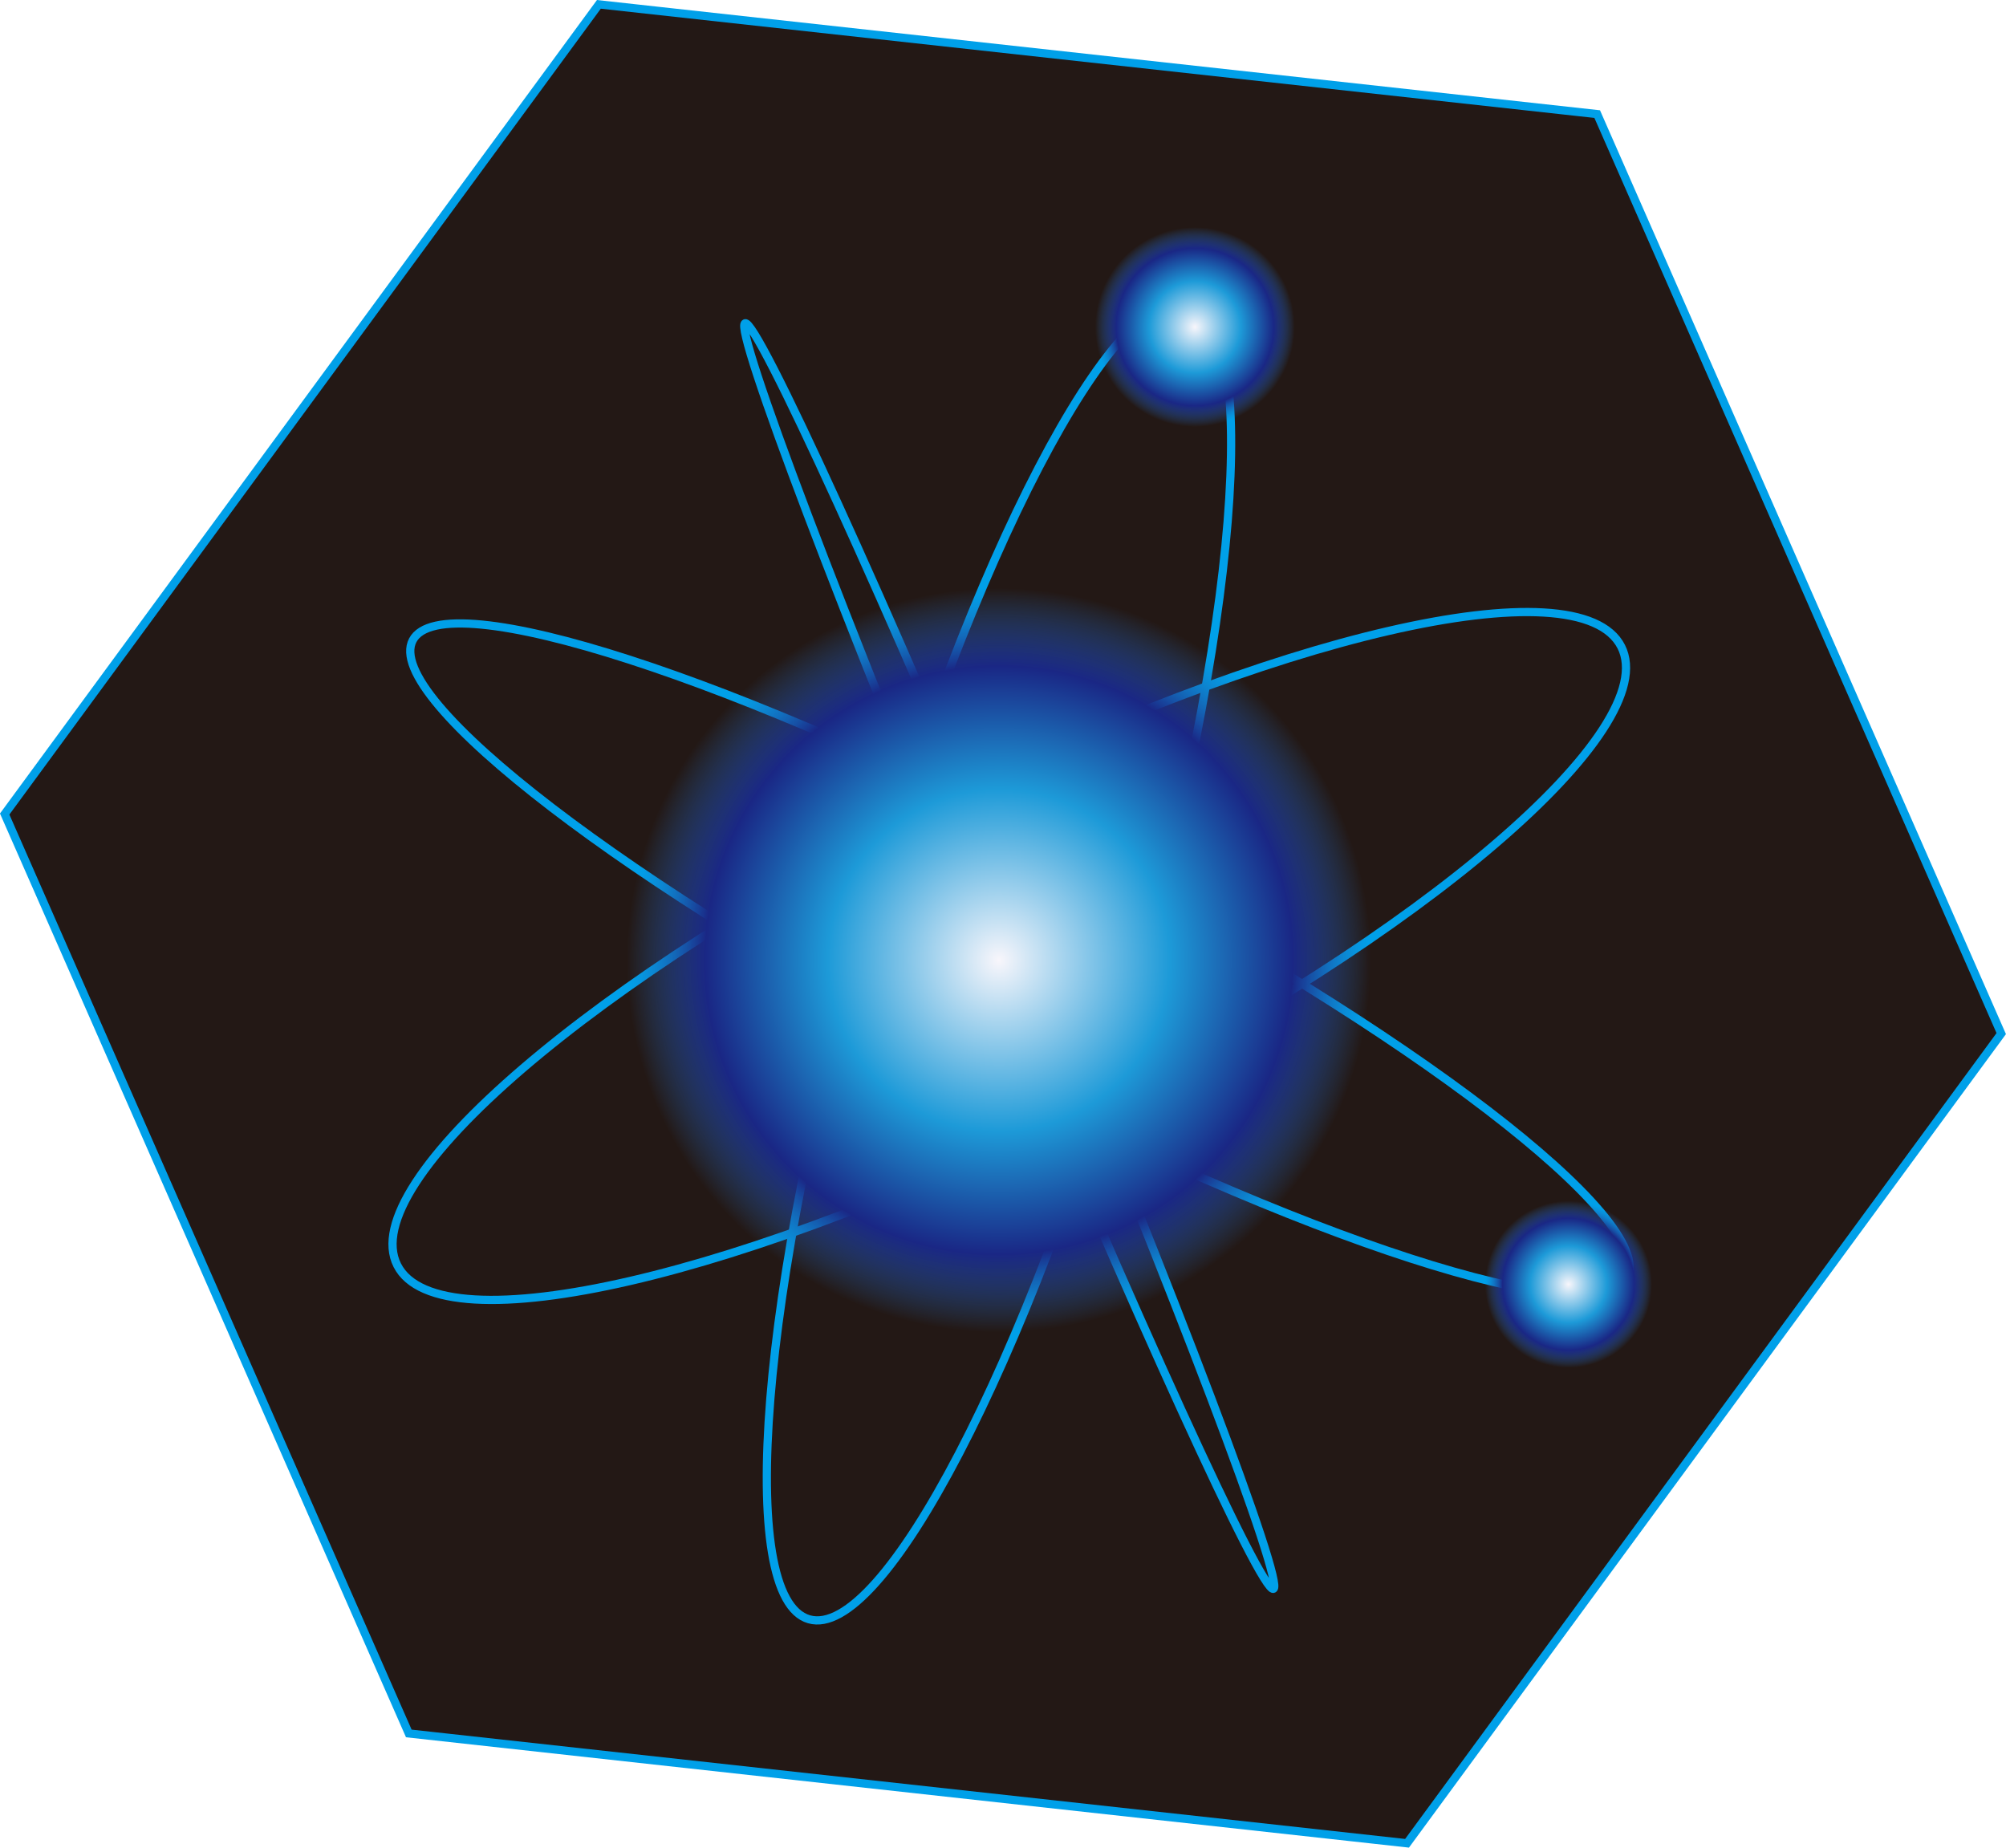
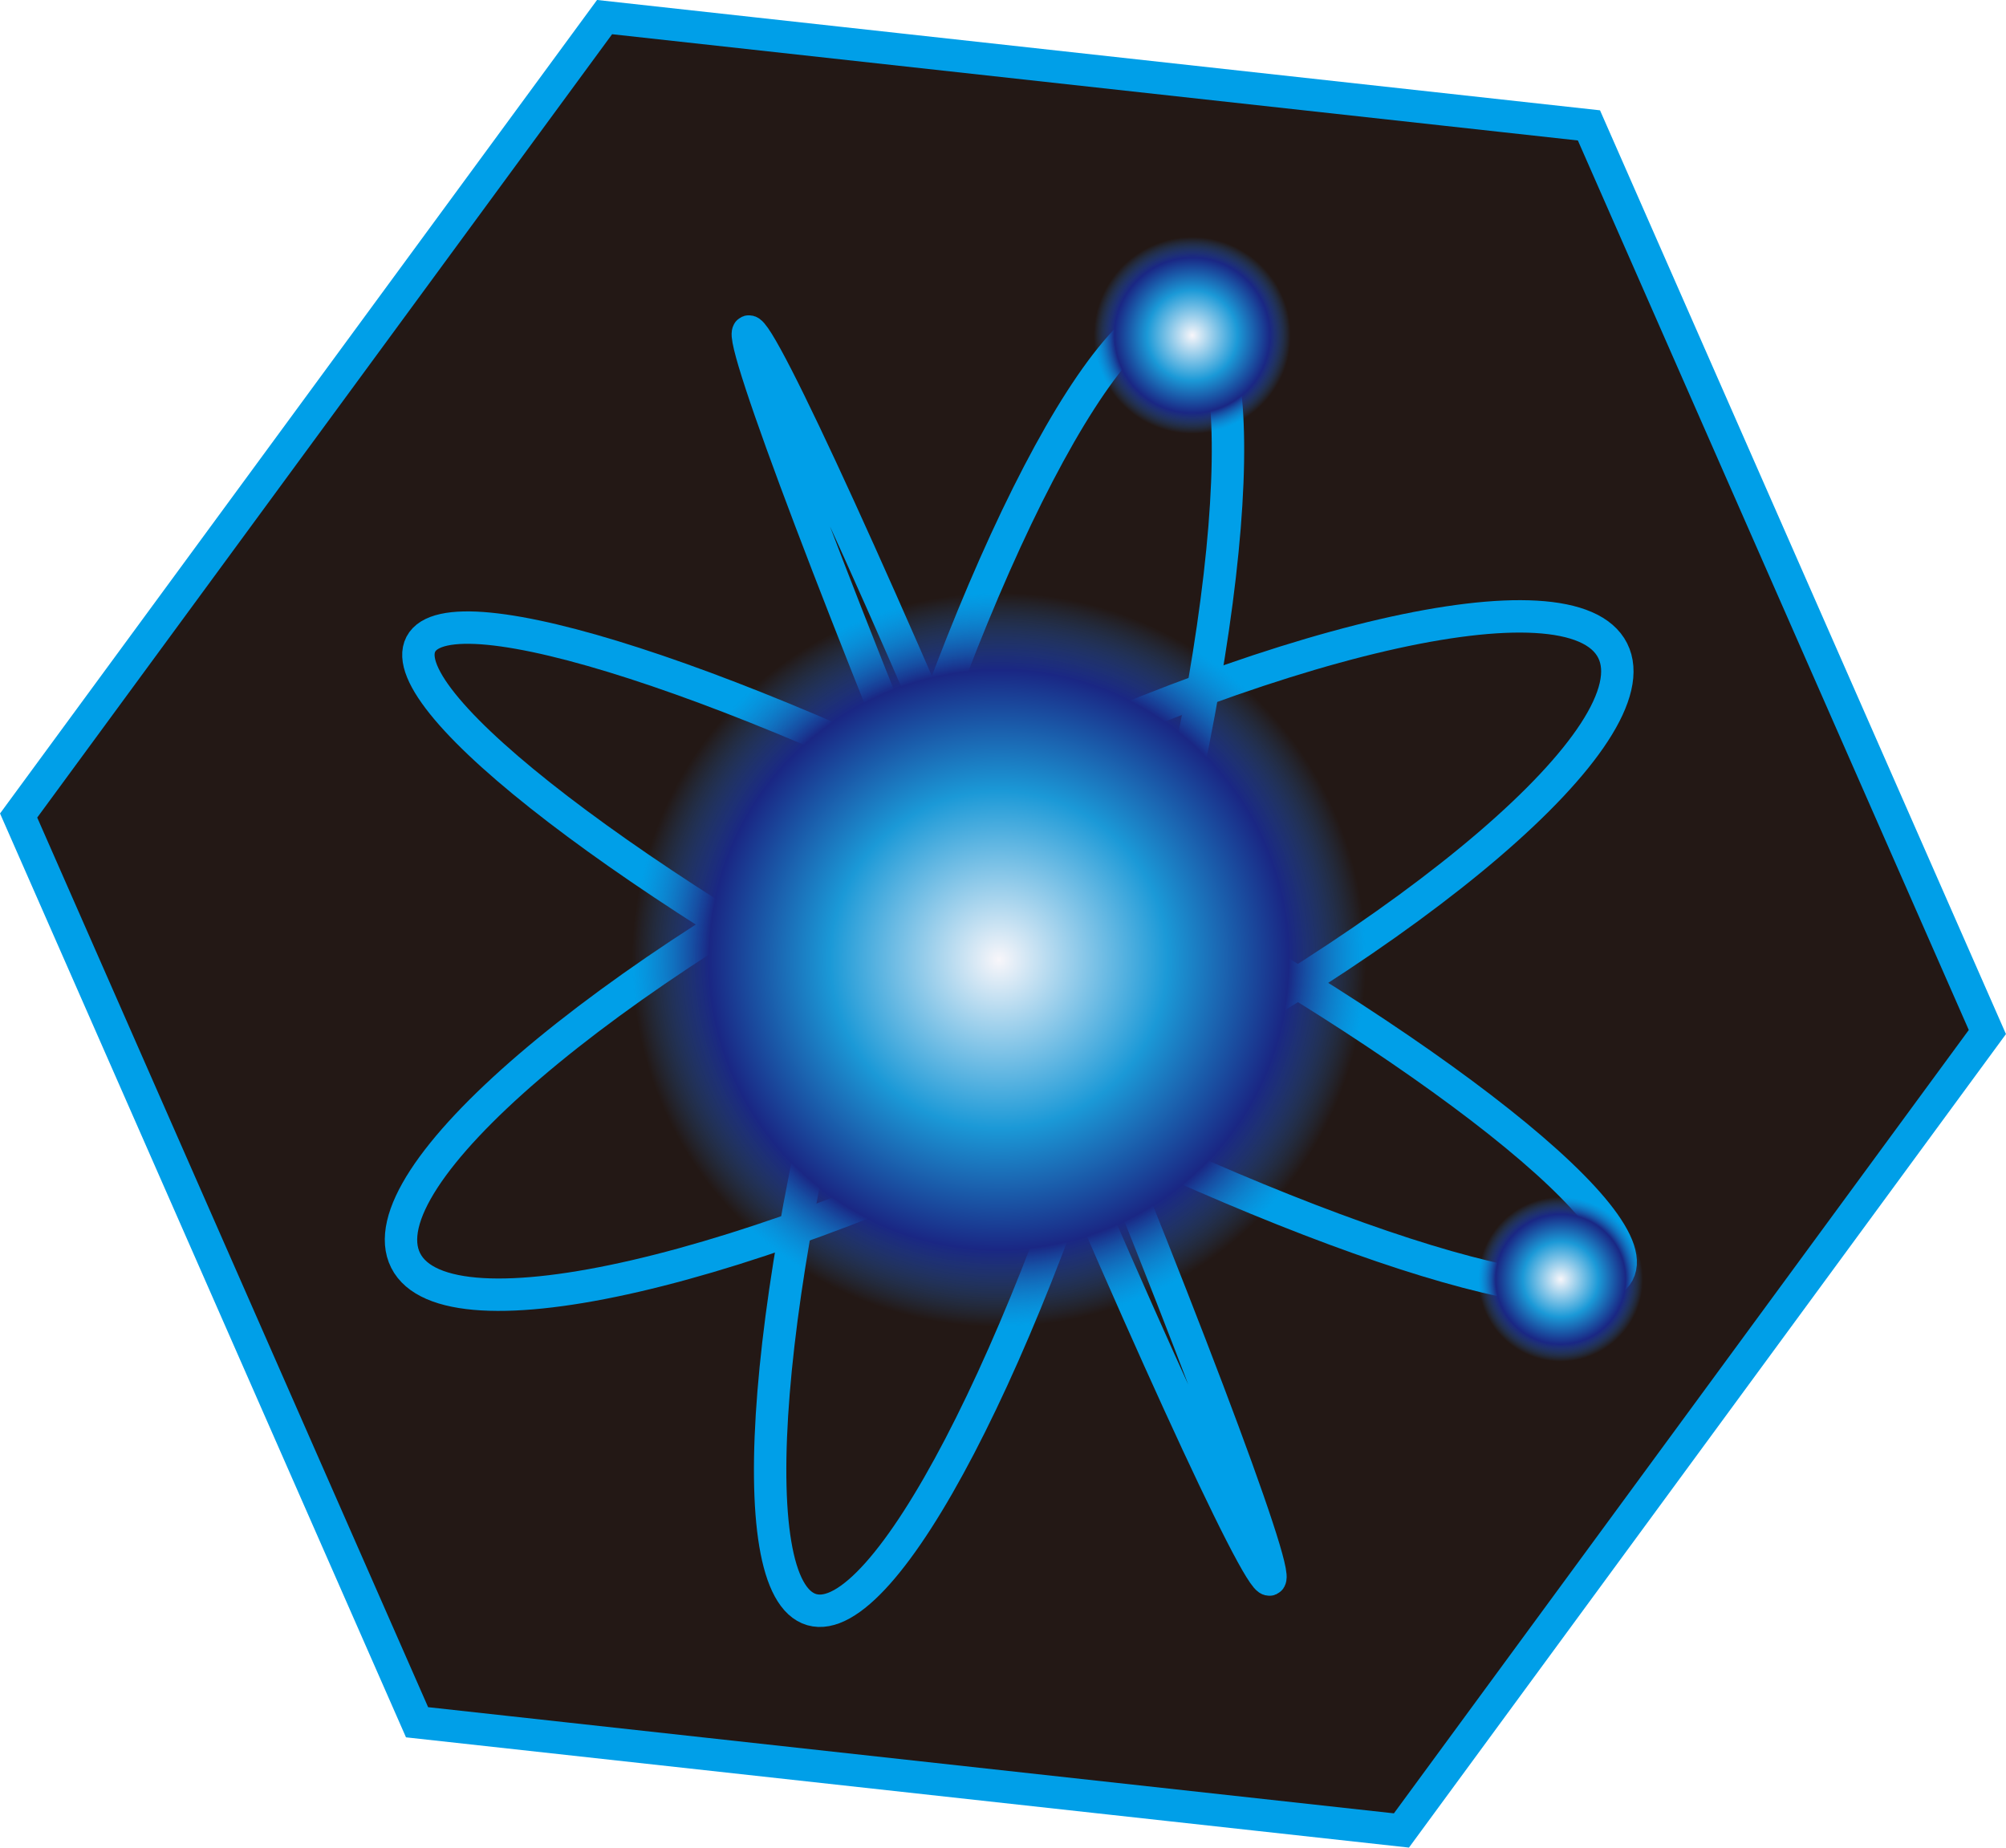
- <svg xmlns="http://www.w3.org/2000/svg" xmlns:xlink="http://www.w3.org/1999/xlink" id="_繝ｬ繧､繝､繝ｼ_1" viewBox="0 0 244.22 224.92">
+ <svg xmlns="http://www.w3.org/2000/svg" xmlns:xlink="http://www.w3.org/1999/xlink" id="Layer1" viewBox="0 0 247.66 228.1">
  <defs>
-     <style>.cls-1{fill:#231815;}.cls-1,.cls-2{stroke:#00a0e9;stroke-miterlimit:10;}.cls-3{fill:url(#_蜷咲ｧｰ譛ｪ險ｭ螳壹げ繝ｩ繝・・繧ｷ繝ｧ繝ｳ_184);}.cls-4{fill:url(#_蜷咲ｧｰ譛ｪ險ｭ螳壹げ繝ｩ繝・・繧ｷ繝ｧ繝ｳ_184-3);}.cls-2{fill:none;}.cls-5{fill:url(#_蜷咲ｧｰ譛ｪ險ｭ螳壹げ繝ｩ繝・・繧ｷ繝ｧ繝ｳ_184-2);}</style>
-     <radialGradient id="_蜷咲ｧｰ譛ｪ險ｭ螳壹げ繝ｩ繝・・繧ｷ繝ｧ繝ｳ_184" cx="121.61" cy="116.9" fx="121.61" fy="116.9" r="45.29" gradientUnits="userSpaceOnUse">
-       <stop offset="0" stop-color="#f8f6fb" />
-       <stop offset=".46" stop-color="#1d9ad8" />
-       <stop offset=".79" stop-color="#1a2785" />
-       <stop offset="1" stop-color="#266eb7" stop-opacity="0" />
+     <style>.cls-1{fill:none;}.cls-1,.cls-2{stroke:#009fe8;stroke-miterlimit:10;stroke-width:4px;}.cls-3{fill:url(#_蜷咲ｧｰ譛ｪ險ｭ螳壹げ繝ｩ繝・・繧ｷ繝ｧ繝ｳ_184);}.cls-4{fill:url(#_蜷咲ｧｰ譛ｪ險ｭ螳壹げ繝ｩ繝・・繧ｷ繝ｧ繝ｳ_184-3);}.cls-2{fill:#231815;}.cls-5{fill:url(#_蜷咲ｧｰ譛ｪ險ｭ螳壹げ繝ｩ繝・・繧ｷ繝ｧ繝ｳ_184-2);}</style>
+     <radialGradient id="_蜷咲ｧｰ譛ｪ險ｭ螳壹げ繝ｩ繝・・繧ｷ繝ｧ繝ｳ_184" cx="123.33" cy="118.49" fx="123.33" fy="118.49" r="45.29" gradientUnits="userSpaceOnUse">
+       <stop offset="0" stop-color="#f8f6fa" />
+       <stop offset=".46" stop-color="#1b99d7" />
+       <stop offset=".79" stop-color="#1a2784" />
+       <stop offset="1" stop-color="#256eb6" stop-opacity="0" />
    </radialGradient>
-     <radialGradient id="_蜷咲ｧｰ譛ｪ險ｭ螳壹げ繝ｩ繝・・繧ｷ繝ｧ繝ｳ_184-2" cx="145.48" cy="39.81" fx="145.48" fy="39.81" r="12.15" xlink:href="#_蜷咲ｧｰ譛ｪ險ｭ螳壹げ繝ｩ繝・・繧ｷ繝ｧ繝ｳ_184" />
-     <radialGradient id="_蜷咲ｧｰ譛ｪ險ｭ螳壹げ繝ｩ繝・・繧ｷ繝ｧ繝ｳ_184-3" cx="190.96" cy="156.35" fx="190.96" fy="156.35" r="10.16" xlink:href="#_蜷咲ｧｰ譛ｪ險ｭ螳壹げ繝ｩ繝・・繧ｷ繝ｧ繝ｳ_184" />
+     <radialGradient id="_蜷咲ｧｰ譛ｪ險ｭ螳壹げ繝ｩ繝・・繧ｷ繝ｧ繝ｳ_184-2" cx="147.2" cy="41.4" fx="147.2" fy="41.4" r="12.15" xlink:href="#_蜷咲ｧｰ譛ｪ險ｭ螳壹げ繝ｩ繝・・繧ｷ繝ｧ繝ｳ_184" />
+     <radialGradient id="_蜷咲ｧｰ譛ｪ險ｭ螳壹げ繝ｩ繝・・繧ｷ繝ｧ繝ｳ_184-3" cx="192.68" cy="157.93" fx="192.68" fy="157.93" r="10.16" xlink:href="#_蜷咲ｧｰ譛ｪ險ｭ螳壹げ繝ｩ繝・・繧ｷ繝ｧ繝ｳ_184" />
  </defs>
-   <polygon class="cls-1" points="171.3 224.4 49.77 211.03 .57 99.1 72.91 .53 194.45 13.89 243.64 125.83 171.3 224.4" />
-   <ellipse class="cls-2" cx="122.87" cy="116.38" rx="2.76" ry="83.48" transform="translate(-35.35 56.33) rotate(-22.66)" />
-   <ellipse class="cls-2" cx="121.61" cy="116.9" rx="83.48" ry="16.91" transform="translate(-24.39 201.39) rotate(-73.92)" />
-   <ellipse class="cls-2" cx="124.16" cy="116.75" rx="14.38" ry="83.48" transform="translate(-36.92 172.41) rotate(-62.3)" />
-   <ellipse class="cls-2" cx="122.87" cy="116.38" rx="83.48" ry="20.5" transform="translate(-39.28 67.93) rotate(-26.81)" />
-   <circle class="cls-3" cx="121.61" cy="116.9" r="45.29" />
-   <circle class="cls-5" cx="145.48" cy="39.81" r="12.15" />
-   <circle class="cls-4" cx="190.96" cy="156.35" r="10.16" />
+   <polygon class="cls-2" points="173.02 225.98 51.49 212.62 2.3 100.68 74.64 2.11 196.17 15.48 245.36 127.41 173.02 225.98" />
+   <ellipse class="cls-1" cx="124.59" cy="117.96" rx="2.76" ry="83.48" transform="translate(-35.83 57.11) rotate(-22.66)" />
+   <ellipse class="cls-1" cx="123.33" cy="118.49" rx="83.48" ry="16.91" transform="translate(-24.67 204.19) rotate(-73.92)" />
+   <ellipse class="cls-1" cx="125.88" cy="118.33" rx="14.38" ry="83.48" transform="translate(-37.41 174.78) rotate(-62.3)" />
+   <ellipse class="cls-1" cx="124.59" cy="117.96" rx="83.48" ry="20.5" transform="translate(-39.81 68.88) rotate(-26.81)" />
+   <circle class="cls-3" cx="123.33" cy="118.49" r="45.29" />
+   <circle class="cls-5" cx="147.2" cy="41.4" r="12.15" />
+   <circle class="cls-4" cx="192.68" cy="157.93" r="10.16" />
</svg>
